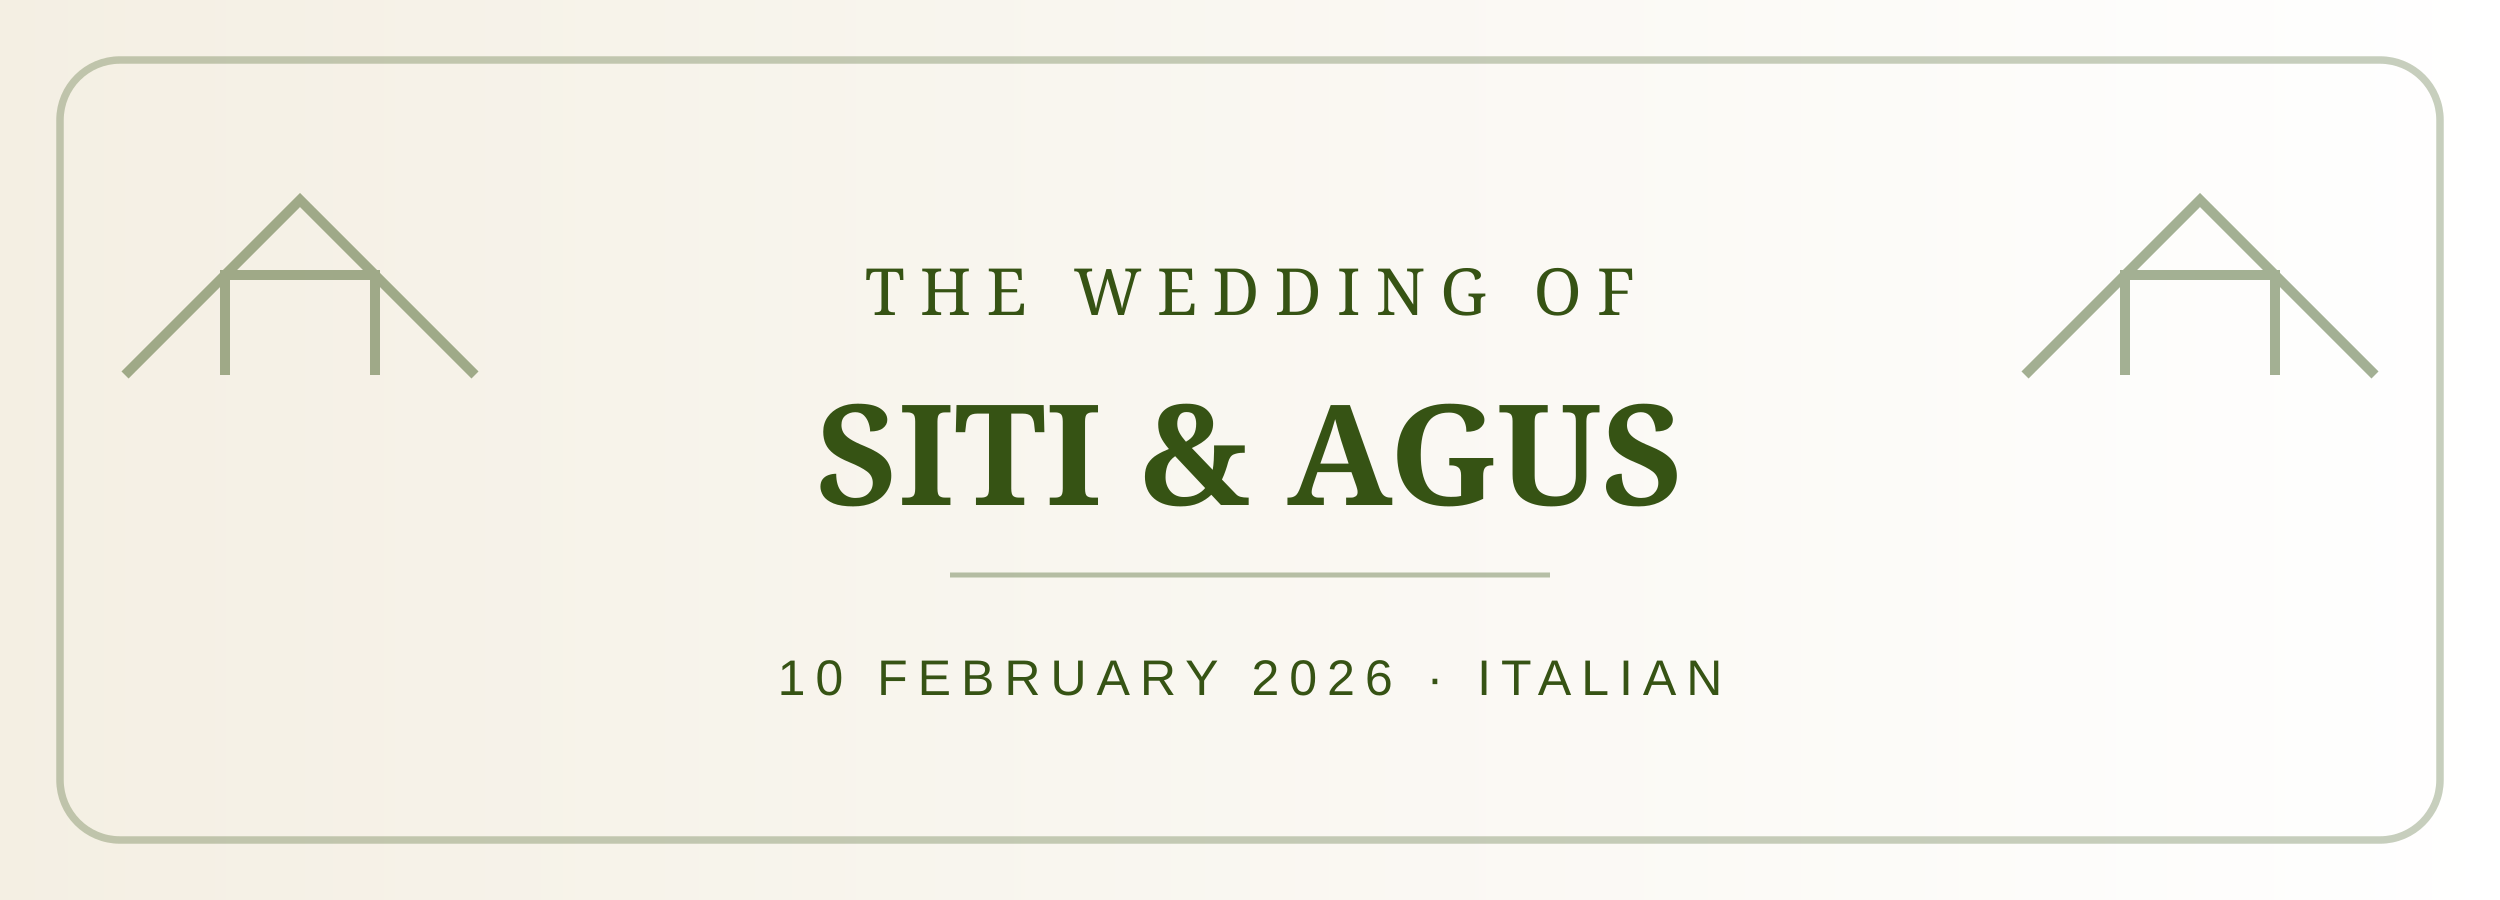
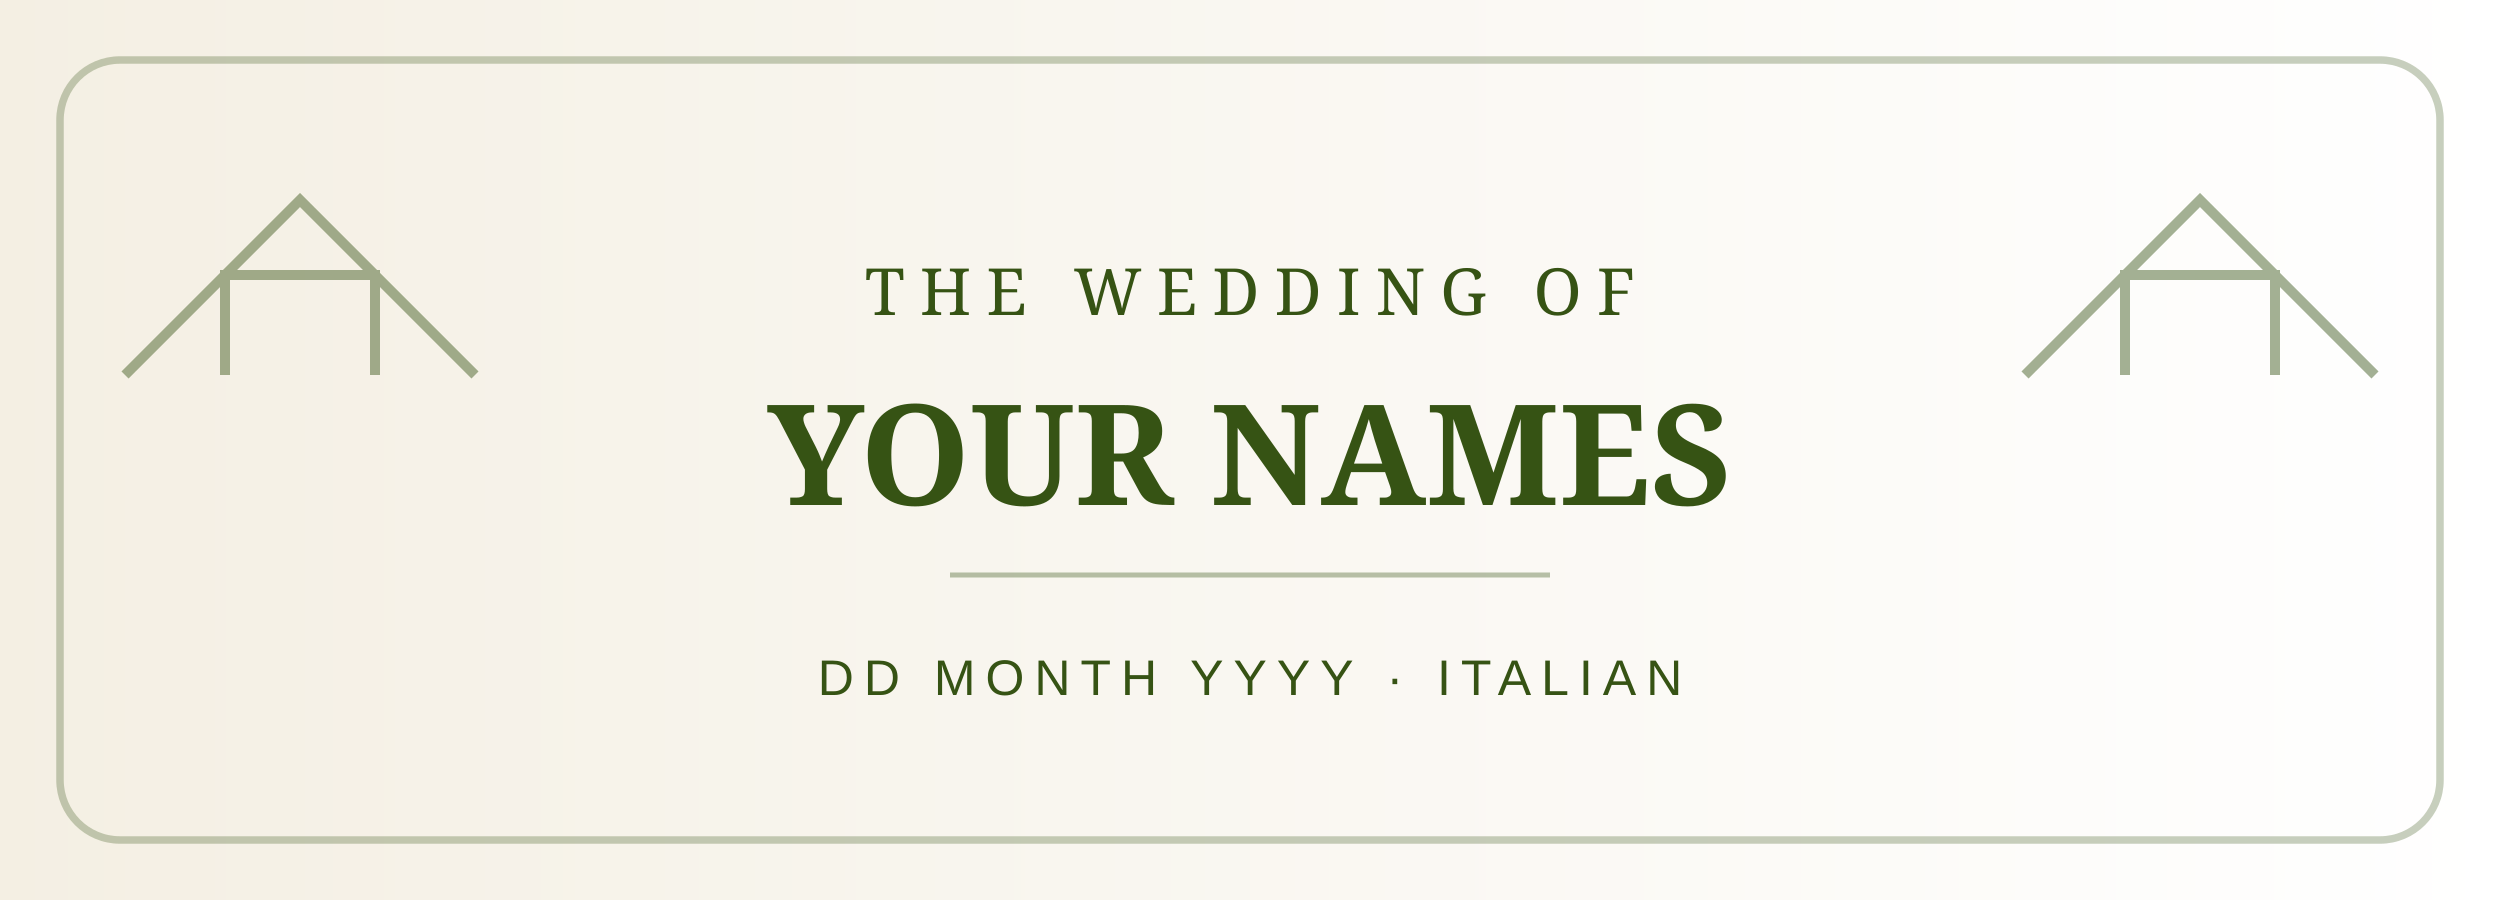
<svg xmlns="http://www.w3.org/2000/svg" viewBox="0 0 500 180" role="img" aria-label="Italian Villa wedding invitation visual">
  <defs>
    <linearGradient id="g" x1="0" x2="1">
      <stop stop-color="#f4efe3" />
      <stop offset="1" stop-color="#ffffff" />
    </linearGradient>
  </defs>
  <rect width="500" height="180" fill="url(#g)" />
  <g fill="none" stroke="#365314" stroke-width="2" opacity=".45">
    <path d="M25 75l35-35 35 35M405 75l35-35 35 35" />
    <path d="M45 75V55h30v20M425 75V55h30v20" />
  </g>
  <rect x="12" y="12" width="476" height="156" rx="12" fill="none" stroke="#365314" stroke-width="1.5" opacity=".28" />
  <text x="250" y="63" text-anchor="middle" font-family="Georgia,serif" font-size="13" fill="#365314" letter-spacing="3">THE WEDDING OF</text>
-   <text x="250" y="101" text-anchor="middle" font-family="Georgia,serif" font-size="28" font-weight="700" fill="#365314">SITI &amp; AGUS</text>
+   <text x="250" y="101" text-anchor="middle" font-family="Georgia,serif" font-size="28" font-weight="700" fill="#365314">YOUR NAMES</text>
  <line x1="190" y1="115" x2="310" y2="115" stroke="#365314" opacity=".35" />
-   <text x="250" y="139" text-anchor="middle" font-family="Arial,sans-serif" font-size="10" fill="#365314" letter-spacing="2">10 FEBRUARY 2026 · ITALIAN</text>
+   <text x="250" y="139" text-anchor="middle" font-family="Arial,sans-serif" font-size="10" fill="#365314" letter-spacing="2">DD MONTH YYYY · ITALIAN</text>
</svg>
